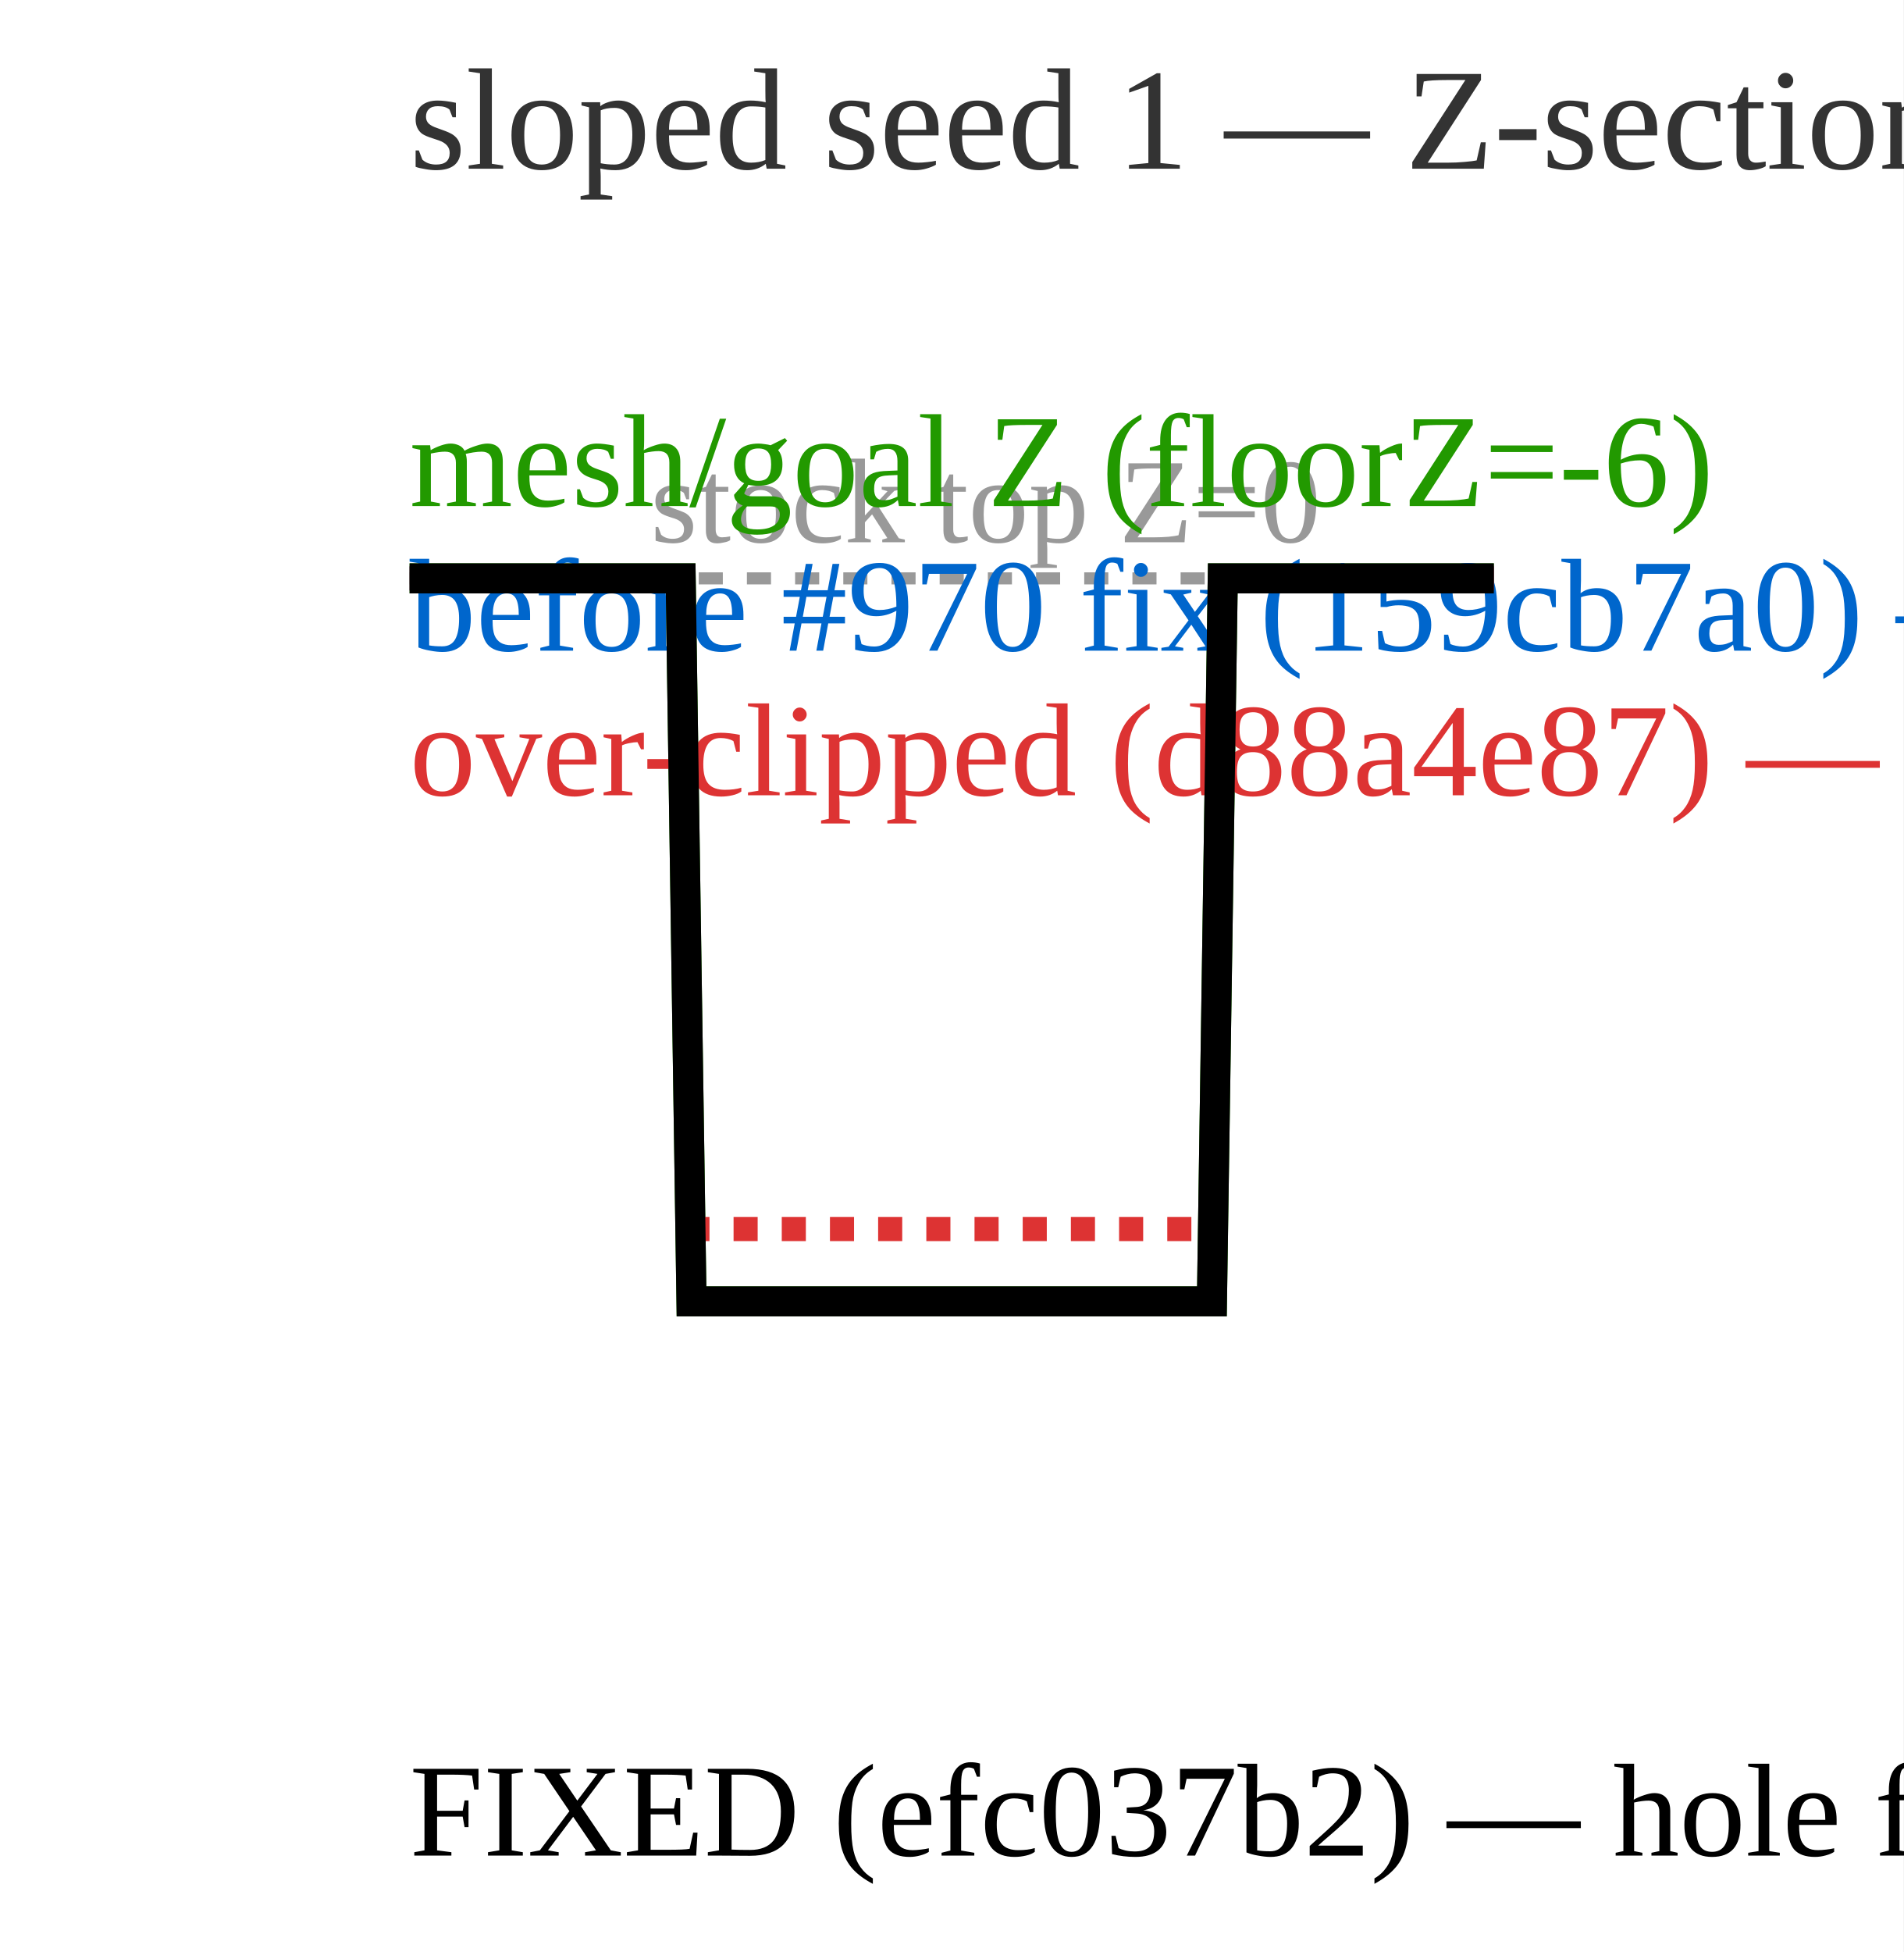
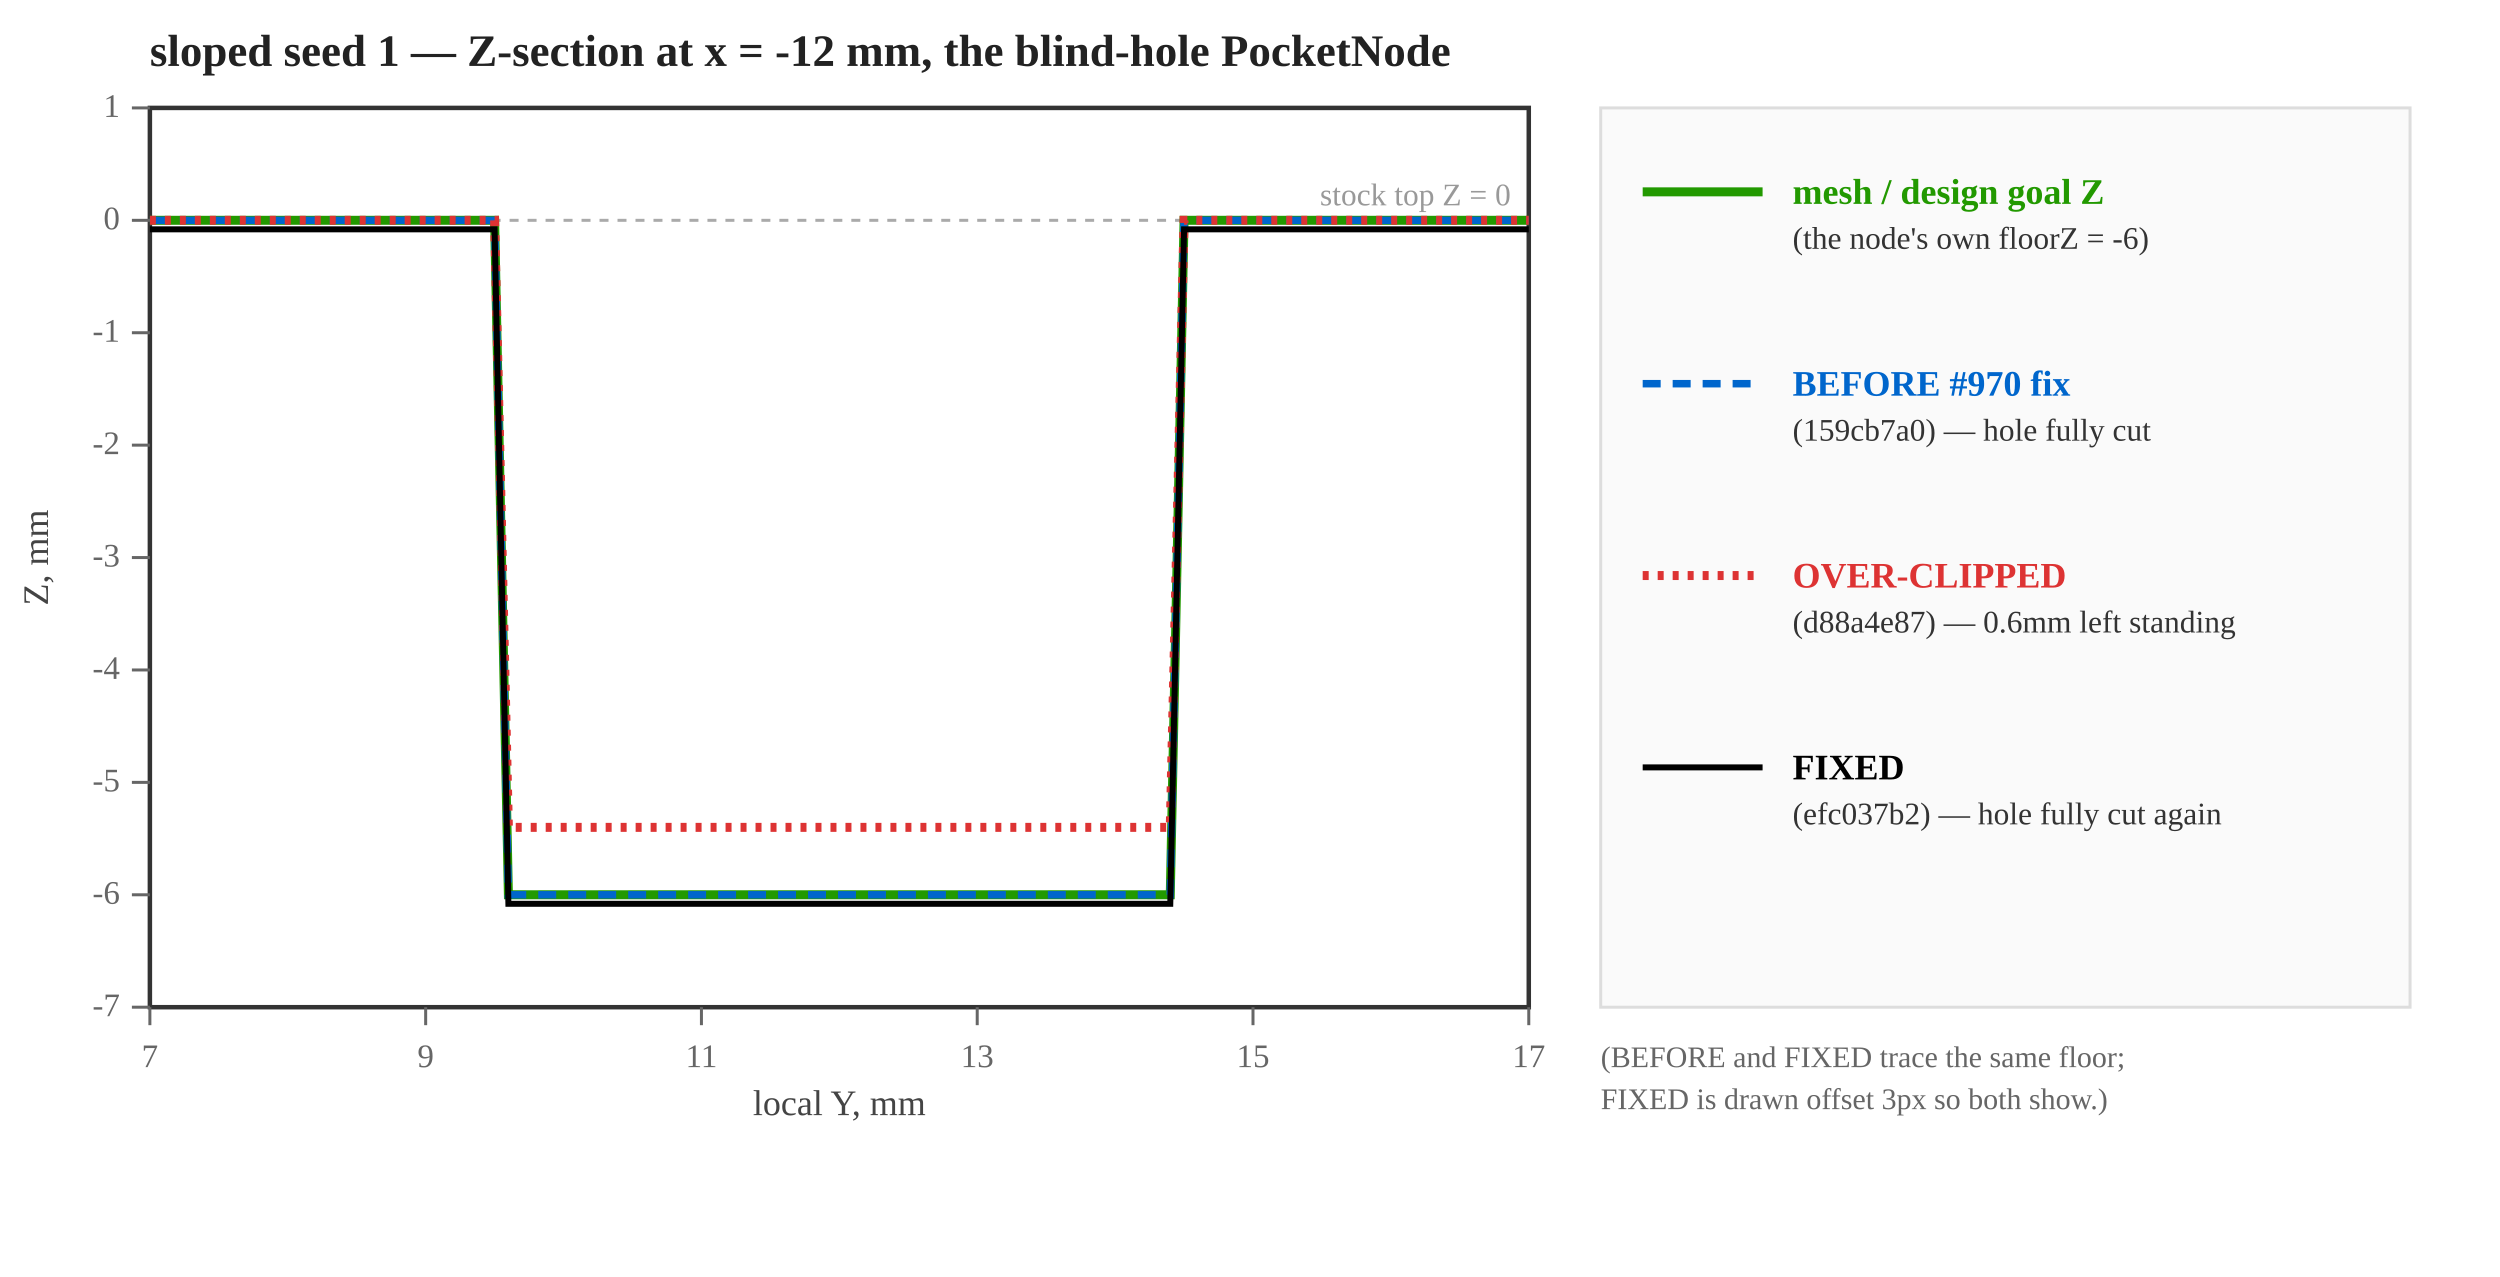
- <svg xmlns="http://www.w3.org/2000/svg" width="158" height="162" viewBox="0 0 158 162">
-   <rect width="158" height="162" fill="white" />
-   <text x="34" y="14" font-size="12" fill="#333">sloped seed 1 — Z-section at x=-12mm, the blind-hole PocketNode</text>
-   <line x1="34" y1="48" x2="124" y2="48" stroke="#999" stroke-width="1" stroke-dasharray="2 2" />
-   <text x="54" y="45" font-size="10" fill="#999">stock top Z=0</text>
-   <path d="M34.0,48.0 L34.9,48.0 L35.8,48.0 L36.7,48.0 L37.6,48.0 L38.5,48.0 L39.4,48.0 L40.3,48.0 L41.2,48.0 L42.1,48.0 L43.0,48.0 L43.9,48.0 L44.8,48.0 L45.7,48.0 L46.6,48.0 L47.5,48.0 L48.4,48.0 L49.3,48.0 L50.2,48.0 L51.1,48.0 L52.0,48.0 L52.9,48.0 L53.8,48.0 L54.7,48.0 L55.6,48.0 L56.5,48.0 L57.4,108.0 L58.3,108.0 L59.2,108.0 L60.1,108.0 L61.0,108.0 L61.9,108.0 L62.8,108.0 L63.7,108.0 L64.6,108.0 L65.5,108.0 L66.4,108.0 L67.3,108.0 L68.2,108.0 L69.1,108.0 L70.0,108.0 L70.9,108.0 L71.8,108.0 L72.7,108.0 L73.6,108.0 L74.5,108.0 L75.4,108.0 L76.3,108.0 L77.2,108.0 L78.1,108.0 L79.0,108.0 L79.9,108.0 L80.8,108.0 L81.7,108.0 L82.6,108.0 L83.5,108.0 L84.4,108.0 L85.3,108.0 L86.2,108.0 L87.1,108.0 L88.0,108.0 L88.9,108.0 L89.8,108.0 L90.7,108.0 L91.6,108.0 L92.5,108.0 L93.4,108.0 L94.3,108.0 L95.2,108.0 L96.1,108.0 L97.0,108.0 L97.9,108.0 L98.8,108.0 L99.7,108.0 L100.6,108.0 L101.5,48.0 L102.4,48.0 L103.3,48.0 L104.2,48.0 L105.1,48.0 L106.0,48.0 L106.9,48.0 L107.8,48.0 L108.7,48.0 L109.6,48.0 L110.5,48.0 L111.4,48.0 L112.3,48.0 L113.2,48.0 L114.1,48.0 L115.0,48.0 L115.9,48.0 L116.8,48.0 L117.7,48.0 L118.6,48.0 L119.5,48.0 L120.4,48.0 L121.3,48.0 L122.2,48.0 L123.1,48.0 L124.0,48.0 " fill="none" stroke="#290" stroke-width="2.5" />
-   <text x="34" y="42" font-size="11" fill="#290">mesh/goal Z (floorZ=-6)</text>
-   <path d="M34.0,48.0 L34.9,48.0 L35.8,48.0 L36.7,48.0 L37.6,48.0 L38.5,48.0 L39.4,48.0 L40.3,48.0 L41.2,48.0 L42.1,48.0 L43.0,48.0 L43.9,48.0 L44.8,48.0 L45.7,48.0 L46.6,48.0 L47.5,48.0 L48.4,48.0 L49.3,48.0 L50.2,48.0 L51.1,48.0 L52.0,48.0 L52.9,48.0 L53.8,48.0 L54.7,48.0 L55.6,48.0 L56.5,48.0 L57.4,108.0 L58.3,108.0 L59.2,108.0 L60.1,108.0 L61.0,108.0 L61.9,108.0 L62.8,108.0 L63.7,108.0 L64.6,108.0 L65.5,108.0 L66.4,108.0 L67.3,108.0 L68.2,108.0 L69.1,108.0 L70.0,108.0 L70.9,108.0 L71.8,108.0 L72.7,108.0 L73.6,108.0 L74.5,108.0 L75.4,108.0 L76.3,108.0 L77.2,108.0 L78.1,108.0 L79.0,108.0 L79.9,108.0 L80.8,108.0 L81.7,108.0 L82.6,108.0 L83.5,108.0 L84.4,108.0 L85.3,108.0 L86.2,108.0 L87.1,108.0 L88.0,108.0 L88.9,108.0 L89.8,108.0 L90.7,108.0 L91.6,108.0 L92.5,108.0 L93.4,108.0 L94.3,108.0 L95.2,108.0 L96.1,108.0 L97.0,108.0 L97.9,108.0 L98.8,108.0 L99.7,108.0 L100.6,108.0 L101.5,48.0 L102.4,48.0 L103.3,48.0 L104.2,48.0 L105.1,48.0 L106.0,48.0 L106.9,48.0 L107.8,48.0 L108.7,48.0 L109.6,48.0 L110.5,48.0 L111.4,48.0 L112.3,48.0 L113.2,48.0 L114.1,48.0 L115.0,48.0 L115.9,48.0 L116.8,48.0 L117.7,48.0 L118.6,48.0 L119.5,48.0 L120.4,48.0 L121.3,48.0 L122.2,48.0 L123.1,48.0 L124.0,48.0 " fill="none" stroke="#06c" stroke-width="2" stroke-dasharray="5 3" />
-   <text x="34" y="54" font-size="11" fill="#06c">before #970 fix (159cb7a0) — hole fully cut</text>
-   <path d="M34.0,48.0 L34.9,48.0 L35.8,48.0 L36.7,48.0 L37.6,48.0 L38.5,48.0 L39.4,48.0 L40.3,48.0 L41.2,48.0 L42.1,48.0 L43.0,48.0 L43.9,48.0 L44.8,48.0 L45.7,48.0 L46.6,48.0 L47.5,48.0 L48.4,48.0 L49.3,48.0 L50.2,48.0 L51.1,48.0 L52.0,48.0 L52.9,48.0 L53.8,48.0 L54.7,48.0 L55.6,48.0 L56.5,48.0 L57.4,102.0 L58.3,102.0 L59.2,102.0 L60.1,102.0 L61.0,102.0 L61.9,102.0 L62.8,102.0 L63.7,102.0 L64.6,102.0 L65.5,102.0 L66.4,102.0 L67.3,102.0 L68.2,102.0 L69.1,102.0 L70.0,102.0 L70.9,102.0 L71.8,102.0 L72.7,102.0 L73.6,102.0 L74.5,102.0 L75.4,102.0 L76.3,102.0 L77.2,102.0 L78.1,102.0 L79.0,102.0 L79.9,102.0 L80.8,102.0 L81.7,102.0 L82.6,102.0 L83.5,102.0 L84.4,102.0 L85.3,102.0 L86.2,102.0 L87.1,102.0 L88.0,102.0 L88.9,102.0 L89.8,102.0 L90.7,102.0 L91.6,102.0 L92.5,102.0 L93.4,102.0 L94.3,102.0 L95.2,102.0 L96.1,102.0 L97.0,102.0 L97.9,102.0 L98.8,102.0 L99.7,102.0 L100.6,102.0 L101.5,48.0 L102.4,48.0 L103.3,48.0 L104.2,48.0 L105.1,48.0 L106.0,48.0 L106.9,48.0 L107.8,48.0 L108.7,48.0 L109.6,48.0 L110.5,48.0 L111.4,48.0 L112.3,48.0 L113.2,48.0 L114.1,48.0 L115.0,48.0 L115.9,48.0 L116.8,48.0 L117.7,48.0 L118.6,48.0 L119.5,48.0 L120.4,48.0 L121.3,48.0 L122.2,48.0 L123.1,48.0 L124.0,48.0 " fill="none" stroke="#d33" stroke-width="2" stroke-dasharray="2 2" />
-   <text x="34" y="66" font-size="11" fill="#d33">over-clipped (d88a4e87) — 0.6mm left standing</text>
-   <path d="M34.0,48.0 L34.9,48.0 L35.8,48.0 L36.7,48.0 L37.6,48.0 L38.5,48.0 L39.4,48.0 L40.3,48.0 L41.2,48.0 L42.1,48.0 L43.0,48.0 L43.9,48.0 L44.8,48.0 L45.7,48.0 L46.6,48.0 L47.5,48.0 L48.4,48.0 L49.3,48.0 L50.2,48.0 L51.1,48.0 L52.0,48.0 L52.9,48.0 L53.8,48.0 L54.7,48.0 L55.6,48.0 L56.5,48.0 L57.4,108.0 L58.3,108.0 L59.2,108.0 L60.1,108.0 L61.0,108.0 L61.9,108.0 L62.8,108.0 L63.7,108.0 L64.6,108.0 L65.5,108.0 L66.4,108.0 L67.3,108.0 L68.2,108.0 L69.1,108.0 L70.0,108.0 L70.9,108.0 L71.8,108.0 L72.7,108.0 L73.6,108.0 L74.5,108.0 L75.4,108.0 L76.3,108.0 L77.2,108.0 L78.1,108.0 L79.0,108.0 L79.9,108.0 L80.8,108.0 L81.7,108.0 L82.6,108.0 L83.5,108.0 L84.4,108.0 L85.3,108.0 L86.2,108.0 L87.1,108.0 L88.0,108.0 L88.9,108.0 L89.8,108.0 L90.7,108.0 L91.6,108.0 L92.5,108.0 L93.4,108.0 L94.3,108.0 L95.2,108.0 L96.1,108.0 L97.0,108.0 L97.9,108.0 L98.8,108.0 L99.7,108.0 L100.6,108.0 L101.5,48.0 L102.4,48.0 L103.3,48.0 L104.2,48.0 L105.1,48.0 L106.0,48.0 L106.9,48.0 L107.8,48.0 L108.7,48.0 L109.6,48.0 L110.5,48.0 L111.4,48.0 L112.3,48.0 L113.2,48.0 L114.1,48.0 L115.0,48.0 L115.9,48.0 L116.8,48.0 L117.7,48.0 L118.6,48.0 L119.5,48.0 L120.4,48.0 L121.3,48.0 L122.2,48.0 L123.1,48.0 L124.0,48.0 " fill="none" stroke="#000" stroke-width="2.5" />
-   <text x="34" y="154" font-size="11" fill="#000">FIXED (efc037b2) — hole fully cut again</text>
+ <svg xmlns="http://www.w3.org/2000/svg" width="834" height="426" viewBox="0 0 834 426">
+   <rect width="834" height="426" fill="white" />
+   <text x="50" y="22" font-size="15" font-weight="bold" fill="#222">sloped seed 1 — Z-section at x = -12 mm, the blind-hole PocketNode</text>
+   <rect x="50" y="36" width="460" height="300" fill="none" stroke="#333" stroke-width="1.5" />
+   <line x1="44" y1="336.0" x2="50" y2="336.0" stroke="#666" stroke-width="1" />
+   <text x="40" y="339.0" font-size="11" fill="#666" text-anchor="end">-7</text>
+   <line x1="44" y1="298.5" x2="50" y2="298.5" stroke="#666" stroke-width="1" />
+   <text x="40" y="301.5" font-size="11" fill="#666" text-anchor="end">-6</text>
+   <line x1="44" y1="261.0" x2="50" y2="261.0" stroke="#666" stroke-width="1" />
+   <text x="40" y="264.0" font-size="11" fill="#666" text-anchor="end">-5</text>
+   <line x1="44" y1="223.5" x2="50" y2="223.5" stroke="#666" stroke-width="1" />
+   <text x="40" y="226.5" font-size="11" fill="#666" text-anchor="end">-4</text>
+   <line x1="44" y1="186.0" x2="50" y2="186.0" stroke="#666" stroke-width="1" />
+   <text x="40" y="189.0" font-size="11" fill="#666" text-anchor="end">-3</text>
+   <line x1="44" y1="148.5" x2="50" y2="148.5" stroke="#666" stroke-width="1" />
+   <text x="40" y="151.5" font-size="11" fill="#666" text-anchor="end">-2</text>
+   <line x1="44" y1="111.0" x2="50" y2="111.0" stroke="#666" stroke-width="1" />
+   <text x="40" y="114.0" font-size="11" fill="#666" text-anchor="end">-1</text>
+   <line x1="44" y1="73.5" x2="50" y2="73.5" stroke="#666" stroke-width="1" />
+   <text x="40" y="76.5" font-size="11" fill="#666" text-anchor="end">0</text>
+   <line x1="44" y1="36.0" x2="50" y2="36.0" stroke="#666" stroke-width="1" />
+   <text x="40" y="39.0" font-size="11" fill="#666" text-anchor="end">1</text>
+   <line x1="50.0" y1="336.0" x2="50.0" y2="342.0" stroke="#666" stroke-width="1" />
+   <text x="50.0" y="356.0" font-size="11" fill="#666" text-anchor="middle">7</text>
+   <line x1="142.0" y1="336.0" x2="142.0" y2="342.0" stroke="#666" stroke-width="1" />
+   <text x="142.0" y="356.0" font-size="11" fill="#666" text-anchor="middle">9</text>
+   <line x1="234.0" y1="336.0" x2="234.0" y2="342.0" stroke="#666" stroke-width="1" />
+   <text x="234.0" y="356.0" font-size="11" fill="#666" text-anchor="middle">11</text>
+   <line x1="326.0" y1="336.0" x2="326.0" y2="342.0" stroke="#666" stroke-width="1" />
+   <text x="326.0" y="356.0" font-size="11" fill="#666" text-anchor="middle">13</text>
+   <line x1="418.0" y1="336.0" x2="418.0" y2="342.0" stroke="#666" stroke-width="1" />
+   <text x="418.0" y="356.0" font-size="11" fill="#666" text-anchor="middle">15</text>
+   <line x1="510.0" y1="336.0" x2="510.0" y2="342.0" stroke="#666" stroke-width="1" />
+   <text x="510.0" y="356.0" font-size="11" fill="#666" text-anchor="middle">17</text>
+   <text x="280.0" y="372.0" font-size="12" fill="#444" text-anchor="middle">local Y, mm</text>
+   <text transform="translate(16, 186.0) rotate(-90)" font-size="12" fill="#444" text-anchor="middle">Z, mm</text>
+   <line x1="50" y1="73.5" x2="510.0" y2="73.5" stroke="#aaa" stroke-width="1" stroke-dasharray="3 3" />
+   <text x="504.0" y="68.5" font-size="10.5" fill="#999" text-anchor="end">stock top Z = 0</text>
+   <path d="M50.0,73.5 L54.6,73.5 L59.2,73.5 L63.8,73.5 L68.4,73.5 L73.0,73.5 L77.6,73.5 L82.2,73.5 L86.8,73.5 L91.4,73.5 L96.0,73.5 L100.6,73.5 L105.2,73.5 L109.8,73.5 L114.4,73.5 L119.0,73.5 L123.6,73.5 L128.2,73.5 L132.8,73.5 L137.4,73.5 L142.0,73.5 L146.6,73.5 L151.2,73.5 L155.8,73.5 L160.4,73.5 L165.0,73.5 L169.6,298.5 L174.2,298.5 L178.8,298.5 L183.4,298.5 L188.0,298.5 L192.6,298.5 L197.2,298.5 L201.8,298.5 L206.4,298.5 L211.0,298.5 L215.6,298.5 L220.2,298.5 L224.8,298.5 L229.4,298.5 L234.0,298.5 L238.6,298.5 L243.2,298.5 L247.8,298.5 L252.4,298.5 L257.0,298.5 L261.6,298.5 L266.2,298.5 L270.8,298.5 L275.4,298.5 L280.0,298.5 L284.6,298.5 L289.2,298.5 L293.8,298.5 L298.4,298.5 L303.0,298.5 L307.6,298.5 L312.2,298.5 L316.8,298.5 L321.4,298.5 L326.0,298.5 L330.6,298.5 L335.2,298.5 L339.8,298.5 L344.4,298.5 L349.0,298.5 L353.6,298.5 L358.2,298.5 L362.8,298.5 L367.4,298.5 L372.0,298.5 L376.6,298.5 L381.2,298.5 L385.8,298.5 L390.4,298.5 L395.0,73.5 L399.6,73.5 L404.2,73.5 L408.8,73.5 L413.4,73.5 L418.0,73.5 L422.6,73.5 L427.2,73.5 L431.8,73.5 L436.4,73.5 L441.0,73.5 L445.6,73.5 L450.2,73.5 L454.8,73.5 L459.4,73.5 L464.0,73.5 L468.6,73.5 L473.2,73.5 L477.8,73.5 L482.4,73.5 L487.0,73.5 L491.6,73.5 L496.2,73.5 L500.8,73.5 L505.4,73.5 L510.0,73.5 " fill="none" stroke="#290" stroke-width="3" />
+   <path d="M50.0,73.5 L54.6,73.5 L59.2,73.5 L63.8,73.5 L68.4,73.5 L73.0,73.5 L77.6,73.5 L82.2,73.5 L86.8,73.5 L91.4,73.5 L96.0,73.5 L100.6,73.5 L105.2,73.5 L109.8,73.5 L114.4,73.5 L119.0,73.5 L123.6,73.5 L128.2,73.5 L132.8,73.5 L137.4,73.5 L142.0,73.5 L146.6,73.5 L151.2,73.5 L155.8,73.5 L160.4,73.5 L165.0,73.5 L169.6,298.5 L174.2,298.5 L178.8,298.5 L183.4,298.5 L188.0,298.5 L192.6,298.5 L197.2,298.5 L201.8,298.5 L206.4,298.5 L211.0,298.5 L215.6,298.5 L220.2,298.5 L224.8,298.5 L229.4,298.5 L234.0,298.5 L238.6,298.5 L243.2,298.5 L247.8,298.5 L252.4,298.5 L257.0,298.5 L261.6,298.5 L266.2,298.5 L270.8,298.5 L275.4,298.5 L280.0,298.5 L284.6,298.5 L289.2,298.5 L293.8,298.5 L298.4,298.5 L303.0,298.5 L307.6,298.5 L312.2,298.5 L316.8,298.5 L321.4,298.5 L326.0,298.5 L330.6,298.5 L335.2,298.5 L339.8,298.5 L344.4,298.5 L349.0,298.5 L353.6,298.5 L358.2,298.5 L362.8,298.5 L367.4,298.5 L372.0,298.5 L376.6,298.5 L381.2,298.5 L385.8,298.5 L390.4,298.5 L395.0,73.5 L399.6,73.5 L404.2,73.5 L408.8,73.5 L413.4,73.5 L418.0,73.5 L422.6,73.5 L427.2,73.5 L431.8,73.5 L436.4,73.5 L441.0,73.5 L445.6,73.5 L450.2,73.5 L454.8,73.5 L459.4,73.5 L464.0,73.5 L468.6,73.5 L473.2,73.5 L477.8,73.5 L482.4,73.5 L487.0,73.5 L491.6,73.5 L496.2,73.5 L500.8,73.5 L505.4,73.5 L510.0,73.5 " fill="none" stroke="#06c" stroke-width="2.5" stroke-dasharray="6 4" />
+   <path d="M50.0,73.5 L54.6,73.5 L59.2,73.5 L63.8,73.5 L68.4,73.5 L73.0,73.5 L77.6,73.5 L82.2,73.5 L86.8,73.5 L91.4,73.5 L96.0,73.5 L100.6,73.5 L105.2,73.5 L109.8,73.5 L114.4,73.5 L119.0,73.5 L123.6,73.5 L128.2,73.5 L132.8,73.5 L137.4,73.5 L142.0,73.5 L146.6,73.5 L151.2,73.5 L155.8,73.5 L160.4,73.5 L165.0,73.5 L169.6,276.0 L174.2,276.0 L178.8,276.0 L183.4,276.0 L188.0,276.0 L192.6,276.0 L197.2,276.0 L201.8,276.0 L206.4,276.0 L211.0,276.0 L215.6,276.0 L220.2,276.0 L224.8,276.0 L229.4,276.0 L234.0,276.0 L238.6,276.0 L243.2,276.0 L247.8,276.0 L252.4,276.0 L257.0,276.0 L261.6,276.0 L266.2,276.0 L270.8,276.0 L275.4,276.0 L280.0,276.0 L284.6,276.0 L289.2,276.0 L293.8,276.0 L298.4,276.0 L303.0,276.0 L307.6,276.0 L312.2,276.0 L316.8,276.0 L321.4,276.0 L326.0,276.0 L330.6,276.0 L335.2,276.0 L339.8,276.0 L344.4,276.0 L349.0,276.0 L353.6,276.0 L358.2,276.0 L362.8,276.0 L367.4,276.0 L372.0,276.0 L376.6,276.0 L381.2,276.0 L385.8,276.0 L390.4,276.0 L395.0,73.5 L399.6,73.5 L404.2,73.5 L408.8,73.5 L413.4,73.5 L418.0,73.5 L422.6,73.5 L427.2,73.5 L431.8,73.5 L436.4,73.5 L441.0,73.5 L445.6,73.5 L450.2,73.5 L454.8,73.5 L459.4,73.5 L464.0,73.5 L468.6,73.5 L473.2,73.5 L477.8,73.5 L482.4,73.5 L487.0,73.5 L491.6,73.5 L496.2,73.5 L500.8,73.5 L505.4,73.5 L510.0,73.5 " fill="none" stroke="#d33" stroke-width="3" stroke-dasharray="2 3" />
+   <path d="M50.0,76.5 L54.6,76.5 L59.2,76.5 L63.8,76.5 L68.4,76.5 L73.0,76.5 L77.6,76.5 L82.2,76.5 L86.8,76.5 L91.4,76.5 L96.0,76.5 L100.6,76.5 L105.2,76.5 L109.8,76.5 L114.4,76.5 L119.0,76.5 L123.6,76.5 L128.2,76.5 L132.8,76.5 L137.4,76.5 L142.0,76.5 L146.6,76.5 L151.2,76.5 L155.8,76.5 L160.4,76.5 L165.0,76.5 L169.6,301.5 L174.2,301.5 L178.8,301.5 L183.4,301.5 L188.0,301.5 L192.6,301.5 L197.2,301.5 L201.8,301.5 L206.4,301.5 L211.0,301.5 L215.6,301.5 L220.2,301.5 L224.8,301.5 L229.4,301.5 L234.0,301.5 L238.6,301.5 L243.2,301.5 L247.8,301.5 L252.4,301.5 L257.0,301.5 L261.6,301.5 L266.2,301.5 L270.8,301.5 L275.4,301.5 L280.0,301.5 L284.6,301.5 L289.2,301.5 L293.8,301.5 L298.4,301.5 L303.0,301.5 L307.6,301.5 L312.2,301.5 L316.8,301.5 L321.4,301.5 L326.0,301.5 L330.6,301.5 L335.2,301.5 L339.8,301.5 L344.4,301.5 L349.0,301.5 L353.6,301.5 L358.2,301.5 L362.8,301.5 L367.4,301.5 L372.0,301.5 L376.6,301.5 L381.2,301.5 L385.8,301.5 L390.4,301.5 L395.0,76.5 L399.6,76.5 L404.2,76.5 L408.8,76.5 L413.4,76.5 L418.0,76.5 L422.6,76.5 L427.2,76.5 L431.8,76.5 L436.4,76.5 L441.0,76.5 L445.6,76.5 L450.2,76.5 L454.8,76.5 L459.4,76.5 L464.0,76.5 L468.6,76.5 L473.2,76.5 L477.8,76.5 L482.4,76.5 L487.0,76.5 L491.6,76.5 L496.2,76.5 L500.8,76.5 L505.4,76.5 L510.0,76.5 " fill="none" stroke="#000" stroke-width="2" />
+   <rect x="534" y="36" width="270" height="300" fill="#fafafa" stroke="#ddd" stroke-width="1" />
+   <line x1="548" y1="64" x2="588" y2="64" stroke="#290" stroke-width="3" />
+   <text x="598" y="68" font-size="12" font-weight="bold" fill="#290">mesh / design goal Z</text>
+   <text x="598" y="83" font-size="10.5" fill="#333">(the node's own floorZ = -6)</text>
+   <line x1="548" y1="128" x2="588" y2="128" stroke="#06c" stroke-width="2.5" stroke-dasharray="6 4" />
+   <text x="598" y="132" font-size="12" font-weight="bold" fill="#06c">BEFORE #970 fix</text>
+   <text x="598" y="147" font-size="10.5" fill="#333">(159cb7a0) — hole fully cut</text>
+   <line x1="548" y1="192" x2="588" y2="192" stroke="#d33" stroke-width="3" stroke-dasharray="2 3" />
+   <text x="598" y="196" font-size="12" font-weight="bold" fill="#d33">OVER-CLIPPED</text>
+   <text x="598" y="211" font-size="10.5" fill="#333">(d88a4e87) — 0.6mm left standing</text>
+   <line x1="548" y1="256" x2="588" y2="256" stroke="#000" stroke-width="2" />
+   <text x="598" y="260" font-size="12" font-weight="bold" fill="#000">FIXED</text>
+   <text x="598" y="275" font-size="10.5" fill="#333">(efc037b2) — hole fully cut again</text>
+   <text x="534" y="356.0" font-size="10" fill="#666">(BEFORE and FIXED trace the same floor;</text>
+   <text x="534" y="370.0" font-size="10" fill="#666">FIXED is drawn offset 3px so both show.)</text>
</svg>
